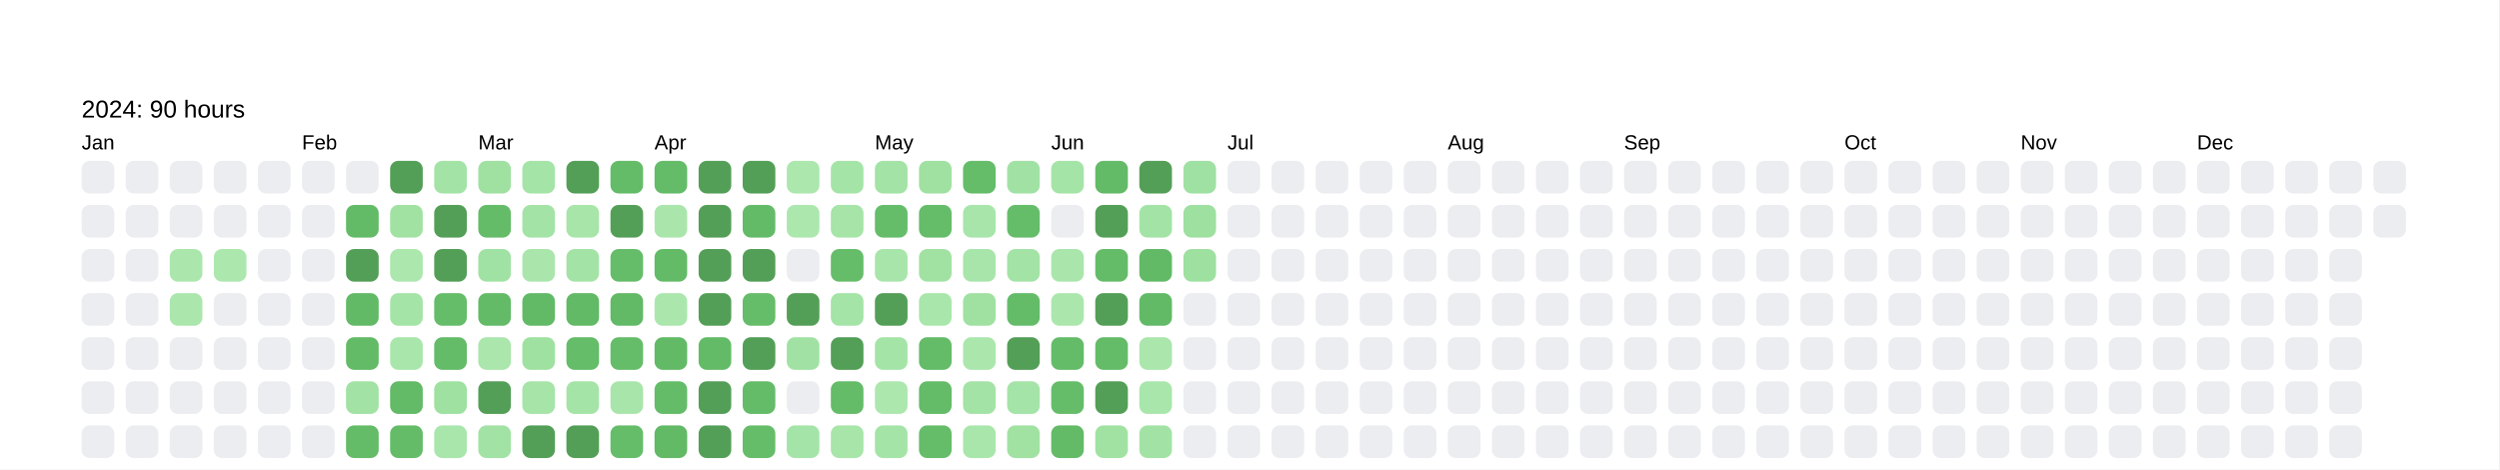
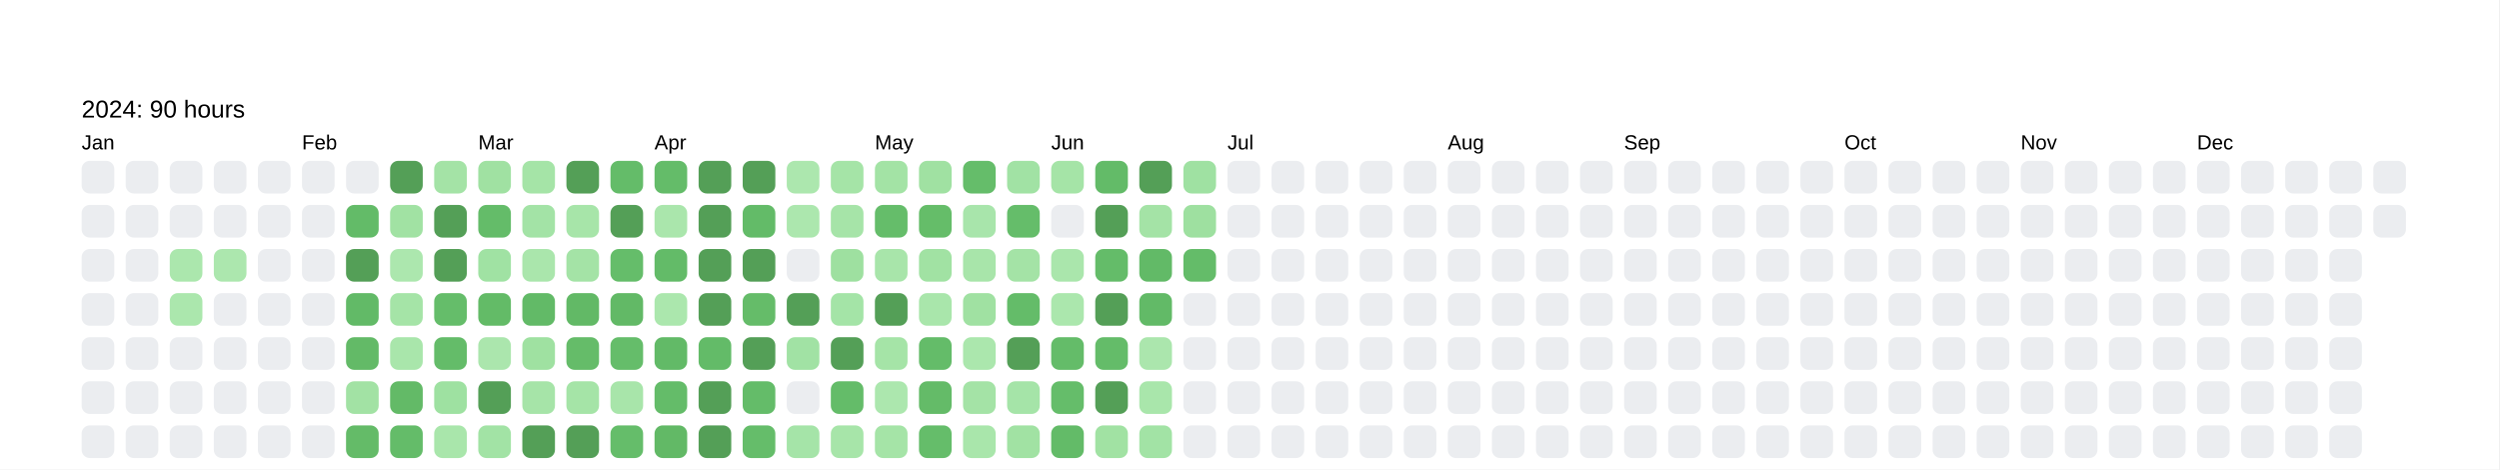
<svg xmlns="http://www.w3.org/2000/svg" baseProfile="full" height="57.5mm" version="1.1" viewBox="0,0,306.2,57.5" width="306.2mm">
  <defs />
  <rect fill="#FFFFFF" height="57.5" width="306.2" x="0" y="0" />
  <text fill="#000000" style="font-size:6px; font-family:Arial; font-weight:bold;" x="10" y="10" />
  <text fill="#000000" style="font-size:3px; font-family:Arial;" x="10" y="14.4">2024: 90 hours</text>
  <text fill="#000000" style="font-size:2.5px; font-family:Arial" x="10" y="18.3">Jan</text>
  <rect fill="#EBEDF0" height="4" rx="1" ry="1" width="4" x="10" y="19.7" />
  <rect fill="#EBEDF0" height="4" rx="1" ry="1" width="4" x="10" y="25.1" />
  <rect fill="#EBEDF0" height="4" rx="1" ry="1" width="4" x="10" y="30.5" />
  <rect fill="#EBEDF0" height="4" rx="1" ry="1" width="4" x="10" y="35.9" />
  <rect fill="#EBEDF0" height="4" rx="1" ry="1" width="4" x="10" y="41.3" />
  <rect fill="#EBEDF0" height="4" rx="1" ry="1" width="4" x="10" y="46.7" />
  <rect fill="#EBEDF0" height="4" rx="1" ry="1" width="4" x="10" y="52.1" />
  <rect fill="#EBEDF0" height="4" rx="1" ry="1" width="4" x="15.4" y="19.7" />
  <rect fill="#EBEDF0" height="4" rx="1" ry="1" width="4" x="15.4" y="25.1" />
  <rect fill="#EBEDF0" height="4" rx="1" ry="1" width="4" x="15.4" y="30.5" />
  <rect fill="#EBEDF0" height="4" rx="1" ry="1" width="4" x="15.4" y="35.9" />
  <rect fill="#EBEDF0" height="4" rx="1" ry="1" width="4" x="15.4" y="41.3" />
  <rect fill="#EBEDF0" height="4" rx="1" ry="1" width="4" x="15.4" y="46.7" />
  <rect fill="#EBEDF0" height="4" rx="1" ry="1" width="4" x="15.4" y="52.1" />
  <rect fill="#EBEDF0" height="4" rx="1" ry="1" width="4" x="20.8" y="19.7" />
  <rect fill="#EBEDF0" height="4" rx="1" ry="1" width="4" x="20.8" y="25.1" />
  <rect fill="#abe7ad" height="4" rx="1" ry="1" width="4" x="20.8" y="30.5" />
  <rect fill="#abe7ad" height="4" rx="1" ry="1" width="4" x="20.8" y="35.9" />
  <rect fill="#EBEDF0" height="4" rx="1" ry="1" width="4" x="20.8" y="41.3" />
  <rect fill="#EBEDF0" height="4" rx="1" ry="1" width="4" x="20.8" y="46.7" />
  <rect fill="#EBEDF0" height="4" rx="1" ry="1" width="4" x="20.8" y="52.1" />
  <rect fill="#EBEDF0" height="4" rx="1" ry="1" width="4" x="26.2" y="19.7" />
  <rect fill="#EBEDF0" height="4" rx="1" ry="1" width="4" x="26.2" y="25.1" />
  <rect fill="#ace7ae" height="4" rx="1" ry="1" width="4" x="26.2" y="30.5" />
  <rect fill="#EBEDF0" height="4" rx="1" ry="1" width="4" x="26.2" y="35.9" />
  <rect fill="#EBEDF0" height="4" rx="1" ry="1" width="4" x="26.2" y="41.3" />
  <rect fill="#EBEDF0" height="4" rx="1" ry="1" width="4" x="26.2" y="46.7" />
  <rect fill="#EBEDF0" height="4" rx="1" ry="1" width="4" x="26.2" y="52.1" />
  <rect fill="#EBEDF0" height="4" rx="1" ry="1" width="4" x="31.6" y="19.7" />
  <rect fill="#EBEDF0" height="4" rx="1" ry="1" width="4" x="31.6" y="25.1" />
  <rect fill="#EBEDF0" height="4" rx="1" ry="1" width="4" x="31.6" y="30.5" />
  <rect fill="#EBEDF0" height="4" rx="1" ry="1" width="4" x="31.6" y="35.9" />
  <rect fill="#EBEDF0" height="4" rx="1" ry="1" width="4" x="31.6" y="41.3" />
  <rect fill="#EBEDF0" height="4" rx="1" ry="1" width="4" x="31.6" y="46.7" />
  <rect fill="#EBEDF0" height="4" rx="1" ry="1" width="4" x="31.6" y="52.1" />
  <text fill="#000000" style="font-size:2.5px; font-family:Arial" x="37.0" y="18.3">Feb</text>
  <rect fill="#EBEDF0" height="4" rx="1" ry="1" width="4" x="37.0" y="19.7" />
  <rect fill="#EBEDF0" height="4" rx="1" ry="1" width="4" x="37.0" y="25.1" />
  <rect fill="#EBEDF0" height="4" rx="1" ry="1" width="4" x="37.0" y="30.5" />
  <rect fill="#EBEDF0" height="4" rx="1" ry="1" width="4" x="37.0" y="35.9" />
  <rect fill="#EBEDF0" height="4" rx="1" ry="1" width="4" x="37.0" y="41.3" />
  <rect fill="#EBEDF0" height="4" rx="1" ry="1" width="4" x="37.0" y="46.7" />
  <rect fill="#EBEDF0" height="4" rx="1" ry="1" width="4" x="37.0" y="52.1" />
  <rect fill="#EBEDF0" height="4" rx="1" ry="1" width="4" x="42.4" y="19.7" />
  <rect fill="#63bb68" height="4" rx="1" ry="1" width="4" x="42.4" y="25.1" />
  <rect fill="#549F57" height="4" rx="1" ry="1" width="4" x="42.4" y="30.5" />
  <rect fill="#62ba67" height="4" rx="1" ry="1" width="4" x="42.4" y="35.9" />
  <rect fill="#63ba67" height="4" rx="1" ry="1" width="4" x="42.4" y="41.3" />
  <rect fill="#a2e2a4" height="4" rx="1" ry="1" width="4" x="42.4" y="46.7" />
  <rect fill="#64bb68" height="4" rx="1" ry="1" width="4" x="42.4" y="52.1" />
  <rect fill="#549F57" height="4" rx="1" ry="1" width="4" x="47.8" y="19.7" />
  <rect fill="#a1e2a3" height="4" rx="1" ry="1" width="4" x="47.8" y="25.1" />
  <rect fill="#ace7ae" height="4" rx="1" ry="1" width="4" x="47.8" y="30.5" />
  <rect fill="#a5e4a7" height="4" rx="1" ry="1" width="4" x="47.8" y="35.9" />
  <rect fill="#a9e6ab" height="4" rx="1" ry="1" width="4" x="47.8" y="41.3" />
  <rect fill="#63ba67" height="4" rx="1" ry="1" width="4" x="47.8" y="46.7" />
  <rect fill="#64bc69" height="4" rx="1" ry="1" width="4" x="47.8" y="52.1" />
  <rect fill="#a4e3a6" height="4" rx="1" ry="1" width="4" x="53.2" y="19.7" />
  <rect fill="#549F57" height="4" rx="1" ry="1" width="4" x="53.2" y="25.1" />
  <rect fill="#549F57" height="4" rx="1" ry="1" width="4" x="53.2" y="30.5" />
  <rect fill="#65bd6a" height="4" rx="1" ry="1" width="4" x="53.2" y="35.9" />
  <rect fill="#64bc69" height="4" rx="1" ry="1" width="4" x="53.2" y="41.3" />
  <rect fill="#9ee1a1" height="4" rx="1" ry="1" width="4" x="53.2" y="46.7" />
  <rect fill="#a9e6ab" height="4" rx="1" ry="1" width="4" x="53.2" y="52.1" />
  <text fill="#000000" style="font-size:2.5px; font-family:Arial" x="58.6" y="18.3">Mar</text>
  <rect fill="#a0e1a2" height="4" rx="1" ry="1" width="4" x="58.6" y="19.7" />
  <rect fill="#64bc69" height="4" rx="1" ry="1" width="4" x="58.6" y="25.1" />
  <rect fill="#a0e2a3" height="4" rx="1" ry="1" width="4" x="58.6" y="30.5" />
  <rect fill="#63bb67" height="4" rx="1" ry="1" width="4" x="58.6" y="35.9" />
  <rect fill="#abe6ad" height="4" rx="1" ry="1" width="4" x="58.6" y="41.3" />
  <rect fill="#549F57" height="4" rx="1" ry="1" width="4" x="58.6" y="46.7" />
  <rect fill="#a2e3a5" height="4" rx="1" ry="1" width="4" x="58.6" y="52.1" />
  <rect fill="#a5e4a7" height="4" rx="1" ry="1" width="4" x="64" y="19.7" />
  <rect fill="#a3e3a6" height="4" rx="1" ry="1" width="4" x="64" y="25.1" />
  <rect fill="#aae6ac" height="4" rx="1" ry="1" width="4" x="64" y="30.5" />
  <rect fill="#62ba67" height="4" rx="1" ry="1" width="4" x="64" y="35.9" />
  <rect fill="#9fe1a1" height="4" rx="1" ry="1" width="4" x="64" y="41.3" />
  <rect fill="#a6e4a8" height="4" rx="1" ry="1" width="4" x="64" y="46.7" />
  <rect fill="#549F57" height="4" rx="1" ry="1" width="4" x="64" y="52.1" />
  <rect fill="#549F57" height="4" rx="1" ry="1" width="4" x="69.4" y="19.7" />
  <rect fill="#a7e5a9" height="4" rx="1" ry="1" width="4" x="69.4" y="25.1" />
  <rect fill="#a4e3a6" height="4" rx="1" ry="1" width="4" x="69.4" y="30.5" />
  <rect fill="#62b966" height="4" rx="1" ry="1" width="4" x="69.4" y="35.9" />
  <rect fill="#65bc69" height="4" rx="1" ry="1" width="4" x="69.4" y="41.3" />
  <rect fill="#a5e4a7" height="4" rx="1" ry="1" width="4" x="69.4" y="46.7" />
  <rect fill="#549F57" height="4" rx="1" ry="1" width="4" x="69.4" y="52.1" />
  <rect fill="#64bc69" height="4" rx="1" ry="1" width="4" x="74.8" y="19.7" />
  <rect fill="#549F57" height="4" rx="1" ry="1" width="4" x="74.8" y="25.1" />
  <rect fill="#65bd6a" height="4" rx="1" ry="1" width="4" x="74.8" y="30.5" />
  <rect fill="#62b966" height="4" rx="1" ry="1" width="4" x="74.8" y="35.9" />
  <rect fill="#65bd6a" height="4" rx="1" ry="1" width="4" x="74.8" y="41.3" />
  <rect fill="#a8e5aa" height="4" rx="1" ry="1" width="4" x="74.8" y="46.7" />
  <rect fill="#65bd6a" height="4" rx="1" ry="1" width="4" x="74.8" y="52.1" />
  <text fill="#000000" style="font-size:2.5px; font-family:Arial" x="80.2" y="18.3">Apr</text>
  <rect fill="#64bc69" height="4" rx="1" ry="1" width="4" x="80.2" y="19.7" />
  <rect fill="#aae6ac" height="4" rx="1" ry="1" width="4" x="80.2" y="25.1" />
  <rect fill="#63bb68" height="4" rx="1" ry="1" width="4" x="80.2" y="30.5" />
  <rect fill="#abe7ad" height="4" rx="1" ry="1" width="4" x="80.2" y="35.9" />
  <rect fill="#62ba67" height="4" rx="1" ry="1" width="4" x="80.2" y="41.3" />
  <rect fill="#64bc69" height="4" rx="1" ry="1" width="4" x="80.2" y="46.7" />
  <rect fill="#62b966" height="4" rx="1" ry="1" width="4" x="80.2" y="52.1" />
  <rect fill="#549F57" height="4" rx="1" ry="1" width="4" x="85.6" y="19.7" />
  <rect fill="#549F57" height="4" rx="1" ry="1" width="4" x="85.6" y="25.1" />
  <rect fill="#549F57" height="4" rx="1" ry="1" width="4" x="85.6" y="30.5" />
  <rect fill="#549F57" height="4" rx="1" ry="1" width="4" x="85.6" y="35.9" />
  <rect fill="#63bb68" height="4" rx="1" ry="1" width="4" x="85.6" y="41.3" />
  <rect fill="#549F57" height="4" rx="1" ry="1" width="4" x="85.6" y="46.7" />
  <rect fill="#549F57" height="4" rx="1" ry="1" width="4" x="85.6" y="52.1" />
  <rect fill="#549F57" height="4" rx="1" ry="1" width="4" x="91" y="19.7" />
  <rect fill="#63bb68" height="4" rx="1" ry="1" width="4" x="91" y="25.1" />
  <rect fill="#549F57" height="4" rx="1" ry="1" width="4" x="91" y="30.5" />
  <rect fill="#65bc69" height="4" rx="1" ry="1" width="4" x="91" y="35.9" />
  <rect fill="#549F57" height="4" rx="1" ry="1" width="4" x="91" y="41.3" />
  <rect fill="#64bc69" height="4" rx="1" ry="1" width="4" x="91" y="46.7" />
  <rect fill="#65bd6a" height="4" rx="1" ry="1" width="4" x="91" y="52.1" />
  <rect fill="#ace7ae" height="4" rx="1" ry="1" width="4" x="96.4" y="19.7" />
  <rect fill="#ace7ae" height="4" rx="1" ry="1" width="4" x="96.4" y="25.1" />
  <rect fill="#EBEDF0" height="4" rx="1" ry="1" width="4" x="96.4" y="30.5" />
  <rect fill="#549F57" height="4" rx="1" ry="1" width="4" x="96.4" y="35.9" />
  <rect fill="#a1e2a4" height="4" rx="1" ry="1" width="4" x="96.4" y="41.3" />
  <rect fill="#EBEDF0" height="4" rx="1" ry="1" width="4" x="96.4" y="46.7" />
  <rect fill="#a5e4a8" height="4" rx="1" ry="1" width="4" x="96.4" y="52.1" />
  <rect fill="#a5e4a7" height="4" rx="1" ry="1" width="4" x="101.8" y="19.7" />
  <rect fill="#a6e4a8" height="4" rx="1" ry="1" width="4" x="101.8" y="25.1" />
-   <rect fill="#65bd6a" height="4" rx="1" ry="1" width="4" x="101.8" y="30.5" />
+   <rect fill="#9ee0a0" height="4" rx="1" ry="1" width="4" x="101.8" y="30.5" />
  <rect fill="#a4e4a7" height="4" rx="1" ry="1" width="4" x="101.8" y="35.9" />
  <rect fill="#549F57" height="4" rx="1" ry="1" width="4" x="101.8" y="41.3" />
  <rect fill="#64bc69" height="4" rx="1" ry="1" width="4" x="101.8" y="46.7" />
  <rect fill="#a7e5a9" height="4" rx="1" ry="1" width="4" x="101.8" y="52.1" />
  <text fill="#000000" style="font-size:2.5px; font-family:Arial" x="107.2" y="18.3">May</text>
  <rect fill="#a3e3a5" height="4" rx="1" ry="1" width="4" x="107.2" y="19.7" />
  <rect fill="#65bd6a" height="4" rx="1" ry="1" width="4" x="107.2" y="25.1" />
  <rect fill="#a8e5aa" height="4" rx="1" ry="1" width="4" x="107.2" y="30.5" />
  <rect fill="#549F57" height="4" rx="1" ry="1" width="4" x="107.2" y="35.9" />
  <rect fill="#a5e4a7" height="4" rx="1" ry="1" width="4" x="107.2" y="41.3" />
  <rect fill="#ace7ae" height="4" rx="1" ry="1" width="4" x="107.2" y="46.7" />
  <rect fill="#a5e4a7" height="4" rx="1" ry="1" width="4" x="107.2" y="52.1" />
  <rect fill="#a0e1a2" height="4" rx="1" ry="1" width="4" x="112.6" y="19.7" />
  <rect fill="#65bd69" height="4" rx="1" ry="1" width="4" x="112.6" y="25.1" />
  <rect fill="#a1e2a3" height="4" rx="1" ry="1" width="4" x="112.6" y="30.5" />
  <rect fill="#a9e6ab" height="4" rx="1" ry="1" width="4" x="112.6" y="35.9" />
  <rect fill="#64bc69" height="4" rx="1" ry="1" width="4" x="112.6" y="41.3" />
  <rect fill="#64bb68" height="4" rx="1" ry="1" width="4" x="112.6" y="46.7" />
  <rect fill="#65bd6a" height="4" rx="1" ry="1" width="4" x="112.6" y="52.1" />
  <rect fill="#65bd6a" height="4" rx="1" ry="1" width="4" x="118" y="19.7" />
  <rect fill="#a8e5ab" height="4" rx="1" ry="1" width="4" x="118" y="25.1" />
  <rect fill="#a8e5aa" height="4" rx="1" ry="1" width="4" x="118" y="30.5" />
  <rect fill="#a0e1a2" height="4" rx="1" ry="1" width="4" x="118" y="35.9" />
  <rect fill="#abe7ad" height="4" rx="1" ry="1" width="4" x="118" y="41.3" />
  <rect fill="#a4e3a6" height="4" rx="1" ry="1" width="4" x="118" y="46.7" />
  <rect fill="#a9e6ab" height="4" rx="1" ry="1" width="4" x="118" y="52.1" />
  <rect fill="#a1e2a4" height="4" rx="1" ry="1" width="4" x="123.4" y="19.7" />
  <rect fill="#65bd6a" height="4" rx="1" ry="1" width="4" x="123.4" y="25.1" />
  <rect fill="#a4e3a6" height="4" rx="1" ry="1" width="4" x="123.4" y="30.5" />
  <rect fill="#64bc69" height="4" rx="1" ry="1" width="4" x="123.4" y="35.9" />
  <rect fill="#549F57" height="4" rx="1" ry="1" width="4" x="123.4" y="41.3" />
  <rect fill="#a5e4a8" height="4" rx="1" ry="1" width="4" x="123.4" y="46.7" />
  <rect fill="#a1e2a3" height="4" rx="1" ry="1" width="4" x="123.4" y="52.1" />
  <text fill="#000000" style="font-size:2.5px; font-family:Arial" x="128.8" y="18.3">Jun</text>
  <rect fill="#a5e4a7" height="4" rx="1" ry="1" width="4" x="128.8" y="19.7" />
  <rect fill="#EBEDF0" height="4" rx="1" ry="1" width="4" x="128.8" y="25.1" />
  <rect fill="#aae6ac" height="4" rx="1" ry="1" width="4" x="128.8" y="30.5" />
  <rect fill="#abe7ad" height="4" rx="1" ry="1" width="4" x="128.8" y="35.9" />
  <rect fill="#64bc69" height="4" rx="1" ry="1" width="4" x="128.8" y="41.3" />
  <rect fill="#65bd6a" height="4" rx="1" ry="1" width="4" x="128.8" y="46.7" />
  <rect fill="#63bb68" height="4" rx="1" ry="1" width="4" x="128.8" y="52.1" />
  <rect fill="#63bb68" height="4" rx="1" ry="1" width="4" x="134.2" y="19.7" />
  <rect fill="#549F57" height="4" rx="1" ry="1" width="4" x="134.2" y="25.1" />
  <rect fill="#64bc69" height="4" rx="1" ry="1" width="4" x="134.2" y="30.5" />
  <rect fill="#549F57" height="4" rx="1" ry="1" width="4" x="134.2" y="35.9" />
  <rect fill="#64bc69" height="4" rx="1" ry="1" width="4" x="134.2" y="41.3" />
  <rect fill="#549F57" height="4" rx="1" ry="1" width="4" x="134.2" y="46.7" />
  <rect fill="#a1e2a3" height="4" rx="1" ry="1" width="4" x="134.2" y="52.1" />
  <rect fill="#549F57" height="4" rx="1" ry="1" width="4" x="139.6" y="19.7" />
  <rect fill="#a4e3a6" height="4" rx="1" ry="1" width="4" x="139.6" y="25.1" />
  <rect fill="#62ba67" height="4" rx="1" ry="1" width="4" x="139.6" y="30.5" />
  <rect fill="#62ba67" height="4" rx="1" ry="1" width="4" x="139.6" y="35.9" />
  <rect fill="#abe6ad" height="4" rx="1" ry="1" width="4" x="139.6" y="41.3" />
  <rect fill="#a9e6ab" height="4" rx="1" ry="1" width="4" x="139.6" y="46.7" />
  <rect fill="#a2e3a5" height="4" rx="1" ry="1" width="4" x="139.6" y="52.1" />
  <rect fill="#9fe1a2" height="4" rx="1" ry="1" width="4" x="145" y="19.7" />
  <rect fill="#9ee0a0" height="4" rx="1" ry="1" width="4" x="145" y="25.1" />
-   <rect fill="#9ee0a0" height="4" rx="1" ry="1" width="4" x="145" y="30.5" />
+   <rect fill="#64bc69" height="4" rx="1" ry="1" width="4" x="145" y="30.5" />
  <rect fill="#EBEDF0" height="4" rx="1" ry="1" width="4" x="145" y="35.9" />
  <rect fill="#EBEDF0" height="4" rx="1" ry="1" width="4" x="145" y="41.3" />
  <rect fill="#EBEDF0" height="4" rx="1" ry="1" width="4" x="145" y="46.7" />
  <rect fill="#EBEDF0" height="4" rx="1" ry="1" width="4" x="145" y="52.1" />
  <text fill="#000000" style="font-size:2.5px; font-family:Arial" x="150.4" y="18.3">Jul</text>
  <rect fill="#EBEDF0" height="4" rx="1" ry="1" width="4" x="150.4" y="19.7" />
  <rect fill="#EBEDF0" height="4" rx="1" ry="1" width="4" x="150.4" y="25.1" />
  <rect fill="#EBEDF0" height="4" rx="1" ry="1" width="4" x="150.4" y="30.5" />
  <rect fill="#EBEDF0" height="4" rx="1" ry="1" width="4" x="150.4" y="35.9" />
  <rect fill="#EBEDF0" height="4" rx="1" ry="1" width="4" x="150.4" y="41.3" />
  <rect fill="#EBEDF0" height="4" rx="1" ry="1" width="4" x="150.4" y="46.7" />
  <rect fill="#EBEDF0" height="4" rx="1" ry="1" width="4" x="150.4" y="52.1" />
  <rect fill="#EBEDF0" height="4" rx="1" ry="1" width="4" x="155.8" y="19.7" />
  <rect fill="#EBEDF0" height="4" rx="1" ry="1" width="4" x="155.8" y="25.1" />
  <rect fill="#EBEDF0" height="4" rx="1" ry="1" width="4" x="155.8" y="30.5" />
  <rect fill="#EBEDF0" height="4" rx="1" ry="1" width="4" x="155.8" y="35.9" />
  <rect fill="#EBEDF0" height="4" rx="1" ry="1" width="4" x="155.8" y="41.3" />
  <rect fill="#EBEDF0" height="4" rx="1" ry="1" width="4" x="155.8" y="46.7" />
  <rect fill="#EBEDF0" height="4" rx="1" ry="1" width="4" x="155.8" y="52.1" />
  <rect fill="#EBEDF0" height="4" rx="1" ry="1" width="4" x="161.2" y="19.7" />
  <rect fill="#EBEDF0" height="4" rx="1" ry="1" width="4" x="161.2" y="25.1" />
  <rect fill="#EBEDF0" height="4" rx="1" ry="1" width="4" x="161.2" y="30.5" />
  <rect fill="#EBEDF0" height="4" rx="1" ry="1" width="4" x="161.2" y="35.9" />
  <rect fill="#EBEDF0" height="4" rx="1" ry="1" width="4" x="161.2" y="41.3" />
  <rect fill="#EBEDF0" height="4" rx="1" ry="1" width="4" x="161.2" y="46.7" />
  <rect fill="#EBEDF0" height="4" rx="1" ry="1" width="4" x="161.2" y="52.1" />
  <rect fill="#EBEDF0" height="4" rx="1" ry="1" width="4" x="166.6" y="19.7" />
  <rect fill="#EBEDF0" height="4" rx="1" ry="1" width="4" x="166.6" y="25.1" />
  <rect fill="#EBEDF0" height="4" rx="1" ry="1" width="4" x="166.6" y="30.5" />
  <rect fill="#EBEDF0" height="4" rx="1" ry="1" width="4" x="166.6" y="35.9" />
  <rect fill="#EBEDF0" height="4" rx="1" ry="1" width="4" x="166.6" y="41.3" />
  <rect fill="#EBEDF0" height="4" rx="1" ry="1" width="4" x="166.6" y="46.7" />
  <rect fill="#EBEDF0" height="4" rx="1" ry="1" width="4" x="166.6" y="52.1" />
  <rect fill="#EBEDF0" height="4" rx="1" ry="1" width="4" x="172" y="19.7" />
  <rect fill="#EBEDF0" height="4" rx="1" ry="1" width="4" x="172" y="25.1" />
  <rect fill="#EBEDF0" height="4" rx="1" ry="1" width="4" x="172" y="30.5" />
  <rect fill="#EBEDF0" height="4" rx="1" ry="1" width="4" x="172" y="35.9" />
  <rect fill="#EBEDF0" height="4" rx="1" ry="1" width="4" x="172" y="41.3" />
  <rect fill="#EBEDF0" height="4" rx="1" ry="1" width="4" x="172" y="46.7" />
  <rect fill="#EBEDF0" height="4" rx="1" ry="1" width="4" x="172" y="52.1" />
  <text fill="#000000" style="font-size:2.5px; font-family:Arial" x="177.4" y="18.3">Aug</text>
  <rect fill="#EBEDF0" height="4" rx="1" ry="1" width="4" x="177.4" y="19.7" />
  <rect fill="#EBEDF0" height="4" rx="1" ry="1" width="4" x="177.4" y="25.1" />
  <rect fill="#EBEDF0" height="4" rx="1" ry="1" width="4" x="177.4" y="30.5" />
  <rect fill="#EBEDF0" height="4" rx="1" ry="1" width="4" x="177.4" y="35.9" />
  <rect fill="#EBEDF0" height="4" rx="1" ry="1" width="4" x="177.4" y="41.3" />
  <rect fill="#EBEDF0" height="4" rx="1" ry="1" width="4" x="177.4" y="46.7" />
  <rect fill="#EBEDF0" height="4" rx="1" ry="1" width="4" x="177.4" y="52.1" />
  <rect fill="#EBEDF0" height="4" rx="1" ry="1" width="4" x="182.8" y="19.7" />
  <rect fill="#EBEDF0" height="4" rx="1" ry="1" width="4" x="182.8" y="25.1" />
  <rect fill="#EBEDF0" height="4" rx="1" ry="1" width="4" x="182.8" y="30.5" />
  <rect fill="#EBEDF0" height="4" rx="1" ry="1" width="4" x="182.8" y="35.9" />
  <rect fill="#EBEDF0" height="4" rx="1" ry="1" width="4" x="182.8" y="41.3" />
  <rect fill="#EBEDF0" height="4" rx="1" ry="1" width="4" x="182.8" y="46.7" />
  <rect fill="#EBEDF0" height="4" rx="1" ry="1" width="4" x="182.8" y="52.1" />
  <rect fill="#EBEDF0" height="4" rx="1" ry="1" width="4" x="188.2" y="19.7" />
  <rect fill="#EBEDF0" height="4" rx="1" ry="1" width="4" x="188.2" y="25.1" />
  <rect fill="#EBEDF0" height="4" rx="1" ry="1" width="4" x="188.2" y="30.5" />
  <rect fill="#EBEDF0" height="4" rx="1" ry="1" width="4" x="188.2" y="35.9" />
  <rect fill="#EBEDF0" height="4" rx="1" ry="1" width="4" x="188.2" y="41.3" />
  <rect fill="#EBEDF0" height="4" rx="1" ry="1" width="4" x="188.2" y="46.7" />
  <rect fill="#EBEDF0" height="4" rx="1" ry="1" width="4" x="188.2" y="52.1" />
  <rect fill="#EBEDF0" height="4" rx="1" ry="1" width="4" x="193.6" y="19.7" />
  <rect fill="#EBEDF0" height="4" rx="1" ry="1" width="4" x="193.6" y="25.1" />
  <rect fill="#EBEDF0" height="4" rx="1" ry="1" width="4" x="193.6" y="30.5" />
  <rect fill="#EBEDF0" height="4" rx="1" ry="1" width="4" x="193.6" y="35.9" />
  <rect fill="#EBEDF0" height="4" rx="1" ry="1" width="4" x="193.6" y="41.3" />
  <rect fill="#EBEDF0" height="4" rx="1" ry="1" width="4" x="193.6" y="46.7" />
  <rect fill="#EBEDF0" height="4" rx="1" ry="1" width="4" x="193.6" y="52.1" />
  <text fill="#000000" style="font-size:2.5px; font-family:Arial" x="199" y="18.3">Sep</text>
  <rect fill="#EBEDF0" height="4" rx="1" ry="1" width="4" x="199" y="19.7" />
  <rect fill="#EBEDF0" height="4" rx="1" ry="1" width="4" x="199" y="25.1" />
  <rect fill="#EBEDF0" height="4" rx="1" ry="1" width="4" x="199" y="30.5" />
  <rect fill="#EBEDF0" height="4" rx="1" ry="1" width="4" x="199" y="35.9" />
  <rect fill="#EBEDF0" height="4" rx="1" ry="1" width="4" x="199" y="41.3" />
  <rect fill="#EBEDF0" height="4" rx="1" ry="1" width="4" x="199" y="46.7" />
  <rect fill="#EBEDF0" height="4" rx="1" ry="1" width="4" x="199" y="52.1" />
  <rect fill="#EBEDF0" height="4" rx="1" ry="1" width="4" x="204.4" y="19.7" />
  <rect fill="#EBEDF0" height="4" rx="1" ry="1" width="4" x="204.4" y="25.1" />
  <rect fill="#EBEDF0" height="4" rx="1" ry="1" width="4" x="204.4" y="30.5" />
  <rect fill="#EBEDF0" height="4" rx="1" ry="1" width="4" x="204.4" y="35.9" />
  <rect fill="#EBEDF0" height="4" rx="1" ry="1" width="4" x="204.4" y="41.3" />
  <rect fill="#EBEDF0" height="4" rx="1" ry="1" width="4" x="204.4" y="46.7" />
  <rect fill="#EBEDF0" height="4" rx="1" ry="1" width="4" x="204.4" y="52.1" />
  <rect fill="#EBEDF0" height="4" rx="1" ry="1" width="4" x="209.8" y="19.7" />
  <rect fill="#EBEDF0" height="4" rx="1" ry="1" width="4" x="209.8" y="25.1" />
  <rect fill="#EBEDF0" height="4" rx="1" ry="1" width="4" x="209.8" y="30.5" />
  <rect fill="#EBEDF0" height="4" rx="1" ry="1" width="4" x="209.8" y="35.9" />
  <rect fill="#EBEDF0" height="4" rx="1" ry="1" width="4" x="209.8" y="41.3" />
  <rect fill="#EBEDF0" height="4" rx="1" ry="1" width="4" x="209.8" y="46.7" />
  <rect fill="#EBEDF0" height="4" rx="1" ry="1" width="4" x="209.8" y="52.1" />
  <rect fill="#EBEDF0" height="4" rx="1" ry="1" width="4" x="215.2" y="19.7" />
  <rect fill="#EBEDF0" height="4" rx="1" ry="1" width="4" x="215.2" y="25.1" />
  <rect fill="#EBEDF0" height="4" rx="1" ry="1" width="4" x="215.2" y="30.5" />
  <rect fill="#EBEDF0" height="4" rx="1" ry="1" width="4" x="215.2" y="35.9" />
  <rect fill="#EBEDF0" height="4" rx="1" ry="1" width="4" x="215.2" y="41.3" />
  <rect fill="#EBEDF0" height="4" rx="1" ry="1" width="4" x="215.2" y="46.7" />
  <rect fill="#EBEDF0" height="4" rx="1" ry="1" width="4" x="215.2" y="52.1" />
  <rect fill="#EBEDF0" height="4" rx="1" ry="1" width="4" x="220.6" y="19.7" />
  <rect fill="#EBEDF0" height="4" rx="1" ry="1" width="4" x="220.6" y="25.1" />
  <rect fill="#EBEDF0" height="4" rx="1" ry="1" width="4" x="220.6" y="30.5" />
  <rect fill="#EBEDF0" height="4" rx="1" ry="1" width="4" x="220.6" y="35.9" />
  <rect fill="#EBEDF0" height="4" rx="1" ry="1" width="4" x="220.6" y="41.3" />
  <rect fill="#EBEDF0" height="4" rx="1" ry="1" width="4" x="220.6" y="46.7" />
  <rect fill="#EBEDF0" height="4" rx="1" ry="1" width="4" x="220.6" y="52.1" />
  <text fill="#000000" style="font-size:2.5px; font-family:Arial" x="226" y="18.3">Oct</text>
  <rect fill="#EBEDF0" height="4" rx="1" ry="1" width="4" x="226" y="19.7" />
  <rect fill="#EBEDF0" height="4" rx="1" ry="1" width="4" x="226" y="25.1" />
  <rect fill="#EBEDF0" height="4" rx="1" ry="1" width="4" x="226" y="30.5" />
  <rect fill="#EBEDF0" height="4" rx="1" ry="1" width="4" x="226" y="35.9" />
  <rect fill="#EBEDF0" height="4" rx="1" ry="1" width="4" x="226" y="41.3" />
  <rect fill="#EBEDF0" height="4" rx="1" ry="1" width="4" x="226" y="46.7" />
  <rect fill="#EBEDF0" height="4" rx="1" ry="1" width="4" x="226" y="52.1" />
  <rect fill="#EBEDF0" height="4" rx="1" ry="1" width="4" x="231.4" y="19.7" />
  <rect fill="#EBEDF0" height="4" rx="1" ry="1" width="4" x="231.4" y="25.1" />
  <rect fill="#EBEDF0" height="4" rx="1" ry="1" width="4" x="231.4" y="30.5" />
  <rect fill="#EBEDF0" height="4" rx="1" ry="1" width="4" x="231.4" y="35.9" />
  <rect fill="#EBEDF0" height="4" rx="1" ry="1" width="4" x="231.4" y="41.3" />
  <rect fill="#EBEDF0" height="4" rx="1" ry="1" width="4" x="231.4" y="46.7" />
  <rect fill="#EBEDF0" height="4" rx="1" ry="1" width="4" x="231.4" y="52.1" />
  <rect fill="#EBEDF0" height="4" rx="1" ry="1" width="4" x="236.8" y="19.7" />
  <rect fill="#EBEDF0" height="4" rx="1" ry="1" width="4" x="236.8" y="25.1" />
  <rect fill="#EBEDF0" height="4" rx="1" ry="1" width="4" x="236.8" y="30.5" />
  <rect fill="#EBEDF0" height="4" rx="1" ry="1" width="4" x="236.8" y="35.9" />
  <rect fill="#EBEDF0" height="4" rx="1" ry="1" width="4" x="236.8" y="41.3" />
  <rect fill="#EBEDF0" height="4" rx="1" ry="1" width="4" x="236.8" y="46.7" />
  <rect fill="#EBEDF0" height="4" rx="1" ry="1" width="4" x="236.8" y="52.1" />
  <rect fill="#EBEDF0" height="4" rx="1" ry="1" width="4" x="242.2" y="19.7" />
  <rect fill="#EBEDF0" height="4" rx="1" ry="1" width="4" x="242.2" y="25.1" />
  <rect fill="#EBEDF0" height="4" rx="1" ry="1" width="4" x="242.2" y="30.5" />
  <rect fill="#EBEDF0" height="4" rx="1" ry="1" width="4" x="242.2" y="35.9" />
  <rect fill="#EBEDF0" height="4" rx="1" ry="1" width="4" x="242.2" y="41.3" />
  <rect fill="#EBEDF0" height="4" rx="1" ry="1" width="4" x="242.2" y="46.7" />
  <rect fill="#EBEDF0" height="4" rx="1" ry="1" width="4" x="242.2" y="52.1" />
  <text fill="#000000" style="font-size:2.5px; font-family:Arial" x="247.6" y="18.3">Nov</text>
  <rect fill="#EBEDF0" height="4" rx="1" ry="1" width="4" x="247.6" y="19.7" />
  <rect fill="#EBEDF0" height="4" rx="1" ry="1" width="4" x="247.6" y="25.1" />
  <rect fill="#EBEDF0" height="4" rx="1" ry="1" width="4" x="247.6" y="30.5" />
  <rect fill="#EBEDF0" height="4" rx="1" ry="1" width="4" x="247.6" y="35.9" />
  <rect fill="#EBEDF0" height="4" rx="1" ry="1" width="4" x="247.6" y="41.3" />
  <rect fill="#EBEDF0" height="4" rx="1" ry="1" width="4" x="247.6" y="46.7" />
  <rect fill="#EBEDF0" height="4" rx="1" ry="1" width="4" x="247.6" y="52.1" />
  <rect fill="#EBEDF0" height="4" rx="1" ry="1" width="4" x="253" y="19.7" />
  <rect fill="#EBEDF0" height="4" rx="1" ry="1" width="4" x="253" y="25.1" />
  <rect fill="#EBEDF0" height="4" rx="1" ry="1" width="4" x="253" y="30.5" />
  <rect fill="#EBEDF0" height="4" rx="1" ry="1" width="4" x="253" y="35.9" />
  <rect fill="#EBEDF0" height="4" rx="1" ry="1" width="4" x="253" y="41.3" />
  <rect fill="#EBEDF0" height="4" rx="1" ry="1" width="4" x="253" y="46.7" />
  <rect fill="#EBEDF0" height="4" rx="1" ry="1" width="4" x="253" y="52.1" />
  <rect fill="#EBEDF0" height="4" rx="1" ry="1" width="4" x="258.4" y="19.7" />
  <rect fill="#EBEDF0" height="4" rx="1" ry="1" width="4" x="258.4" y="25.1" />
  <rect fill="#EBEDF0" height="4" rx="1" ry="1" width="4" x="258.4" y="30.5" />
  <rect fill="#EBEDF0" height="4" rx="1" ry="1" width="4" x="258.4" y="35.9" />
  <rect fill="#EBEDF0" height="4" rx="1" ry="1" width="4" x="258.4" y="41.3" />
  <rect fill="#EBEDF0" height="4" rx="1" ry="1" width="4" x="258.4" y="46.7" />
  <rect fill="#EBEDF0" height="4" rx="1" ry="1" width="4" x="258.4" y="52.1" />
  <rect fill="#EBEDF0" height="4" rx="1" ry="1" width="4" x="263.8" y="19.7" />
  <rect fill="#EBEDF0" height="4" rx="1" ry="1" width="4" x="263.8" y="25.1" />
  <rect fill="#EBEDF0" height="4" rx="1" ry="1" width="4" x="263.8" y="30.5" />
  <rect fill="#EBEDF0" height="4" rx="1" ry="1" width="4" x="263.8" y="35.9" />
  <rect fill="#EBEDF0" height="4" rx="1" ry="1" width="4" x="263.8" y="41.3" />
  <rect fill="#EBEDF0" height="4" rx="1" ry="1" width="4" x="263.8" y="46.7" />
  <rect fill="#EBEDF0" height="4" rx="1" ry="1" width="4" x="263.8" y="52.1" />
  <text fill="#000000" style="font-size:2.5px; font-family:Arial" x="269.2" y="18.3">Dec</text>
  <rect fill="#EBEDF0" height="4" rx="1" ry="1" width="4" x="269.2" y="19.7" />
  <rect fill="#EBEDF0" height="4" rx="1" ry="1" width="4" x="269.2" y="25.1" />
  <rect fill="#EBEDF0" height="4" rx="1" ry="1" width="4" x="269.2" y="30.5" />
  <rect fill="#EBEDF0" height="4" rx="1" ry="1" width="4" x="269.2" y="35.9" />
  <rect fill="#EBEDF0" height="4" rx="1" ry="1" width="4" x="269.2" y="41.3" />
  <rect fill="#EBEDF0" height="4" rx="1" ry="1" width="4" x="269.2" y="46.7" />
  <rect fill="#EBEDF0" height="4" rx="1" ry="1" width="4" x="269.2" y="52.1" />
  <rect fill="#EBEDF0" height="4" rx="1" ry="1" width="4" x="274.6" y="19.7" />
  <rect fill="#EBEDF0" height="4" rx="1" ry="1" width="4" x="274.6" y="25.1" />
  <rect fill="#EBEDF0" height="4" rx="1" ry="1" width="4" x="274.6" y="30.5" />
  <rect fill="#EBEDF0" height="4" rx="1" ry="1" width="4" x="274.6" y="35.9" />
  <rect fill="#EBEDF0" height="4" rx="1" ry="1" width="4" x="274.6" y="41.3" />
  <rect fill="#EBEDF0" height="4" rx="1" ry="1" width="4" x="274.6" y="46.7" />
  <rect fill="#EBEDF0" height="4" rx="1" ry="1" width="4" x="274.6" y="52.1" />
  <rect fill="#EBEDF0" height="4" rx="1" ry="1" width="4" x="280" y="19.7" />
  <rect fill="#EBEDF0" height="4" rx="1" ry="1" width="4" x="280" y="25.1" />
  <rect fill="#EBEDF0" height="4" rx="1" ry="1" width="4" x="280" y="30.5" />
  <rect fill="#EBEDF0" height="4" rx="1" ry="1" width="4" x="280" y="35.9" />
  <rect fill="#EBEDF0" height="4" rx="1" ry="1" width="4" x="280" y="41.3" />
  <rect fill="#EBEDF0" height="4" rx="1" ry="1" width="4" x="280" y="46.7" />
  <rect fill="#EBEDF0" height="4" rx="1" ry="1" width="4" x="280" y="52.1" />
  <rect fill="#EBEDF0" height="4" rx="1" ry="1" width="4" x="285.4" y="19.7" />
  <rect fill="#EBEDF0" height="4" rx="1" ry="1" width="4" x="285.4" y="25.1" />
  <rect fill="#EBEDF0" height="4" rx="1" ry="1" width="4" x="285.4" y="30.5" />
  <rect fill="#EBEDF0" height="4" rx="1" ry="1" width="4" x="285.4" y="35.9" />
  <rect fill="#EBEDF0" height="4" rx="1" ry="1" width="4" x="285.4" y="41.3" />
  <rect fill="#EBEDF0" height="4" rx="1" ry="1" width="4" x="285.4" y="46.7" />
  <rect fill="#EBEDF0" height="4" rx="1" ry="1" width="4" x="285.4" y="52.1" />
  <rect fill="#EBEDF0" height="4" rx="1" ry="1" width="4" x="290.8" y="19.7" />
  <rect fill="#EBEDF0" height="4" rx="1" ry="1" width="4" x="290.8" y="25.1" />
</svg>
